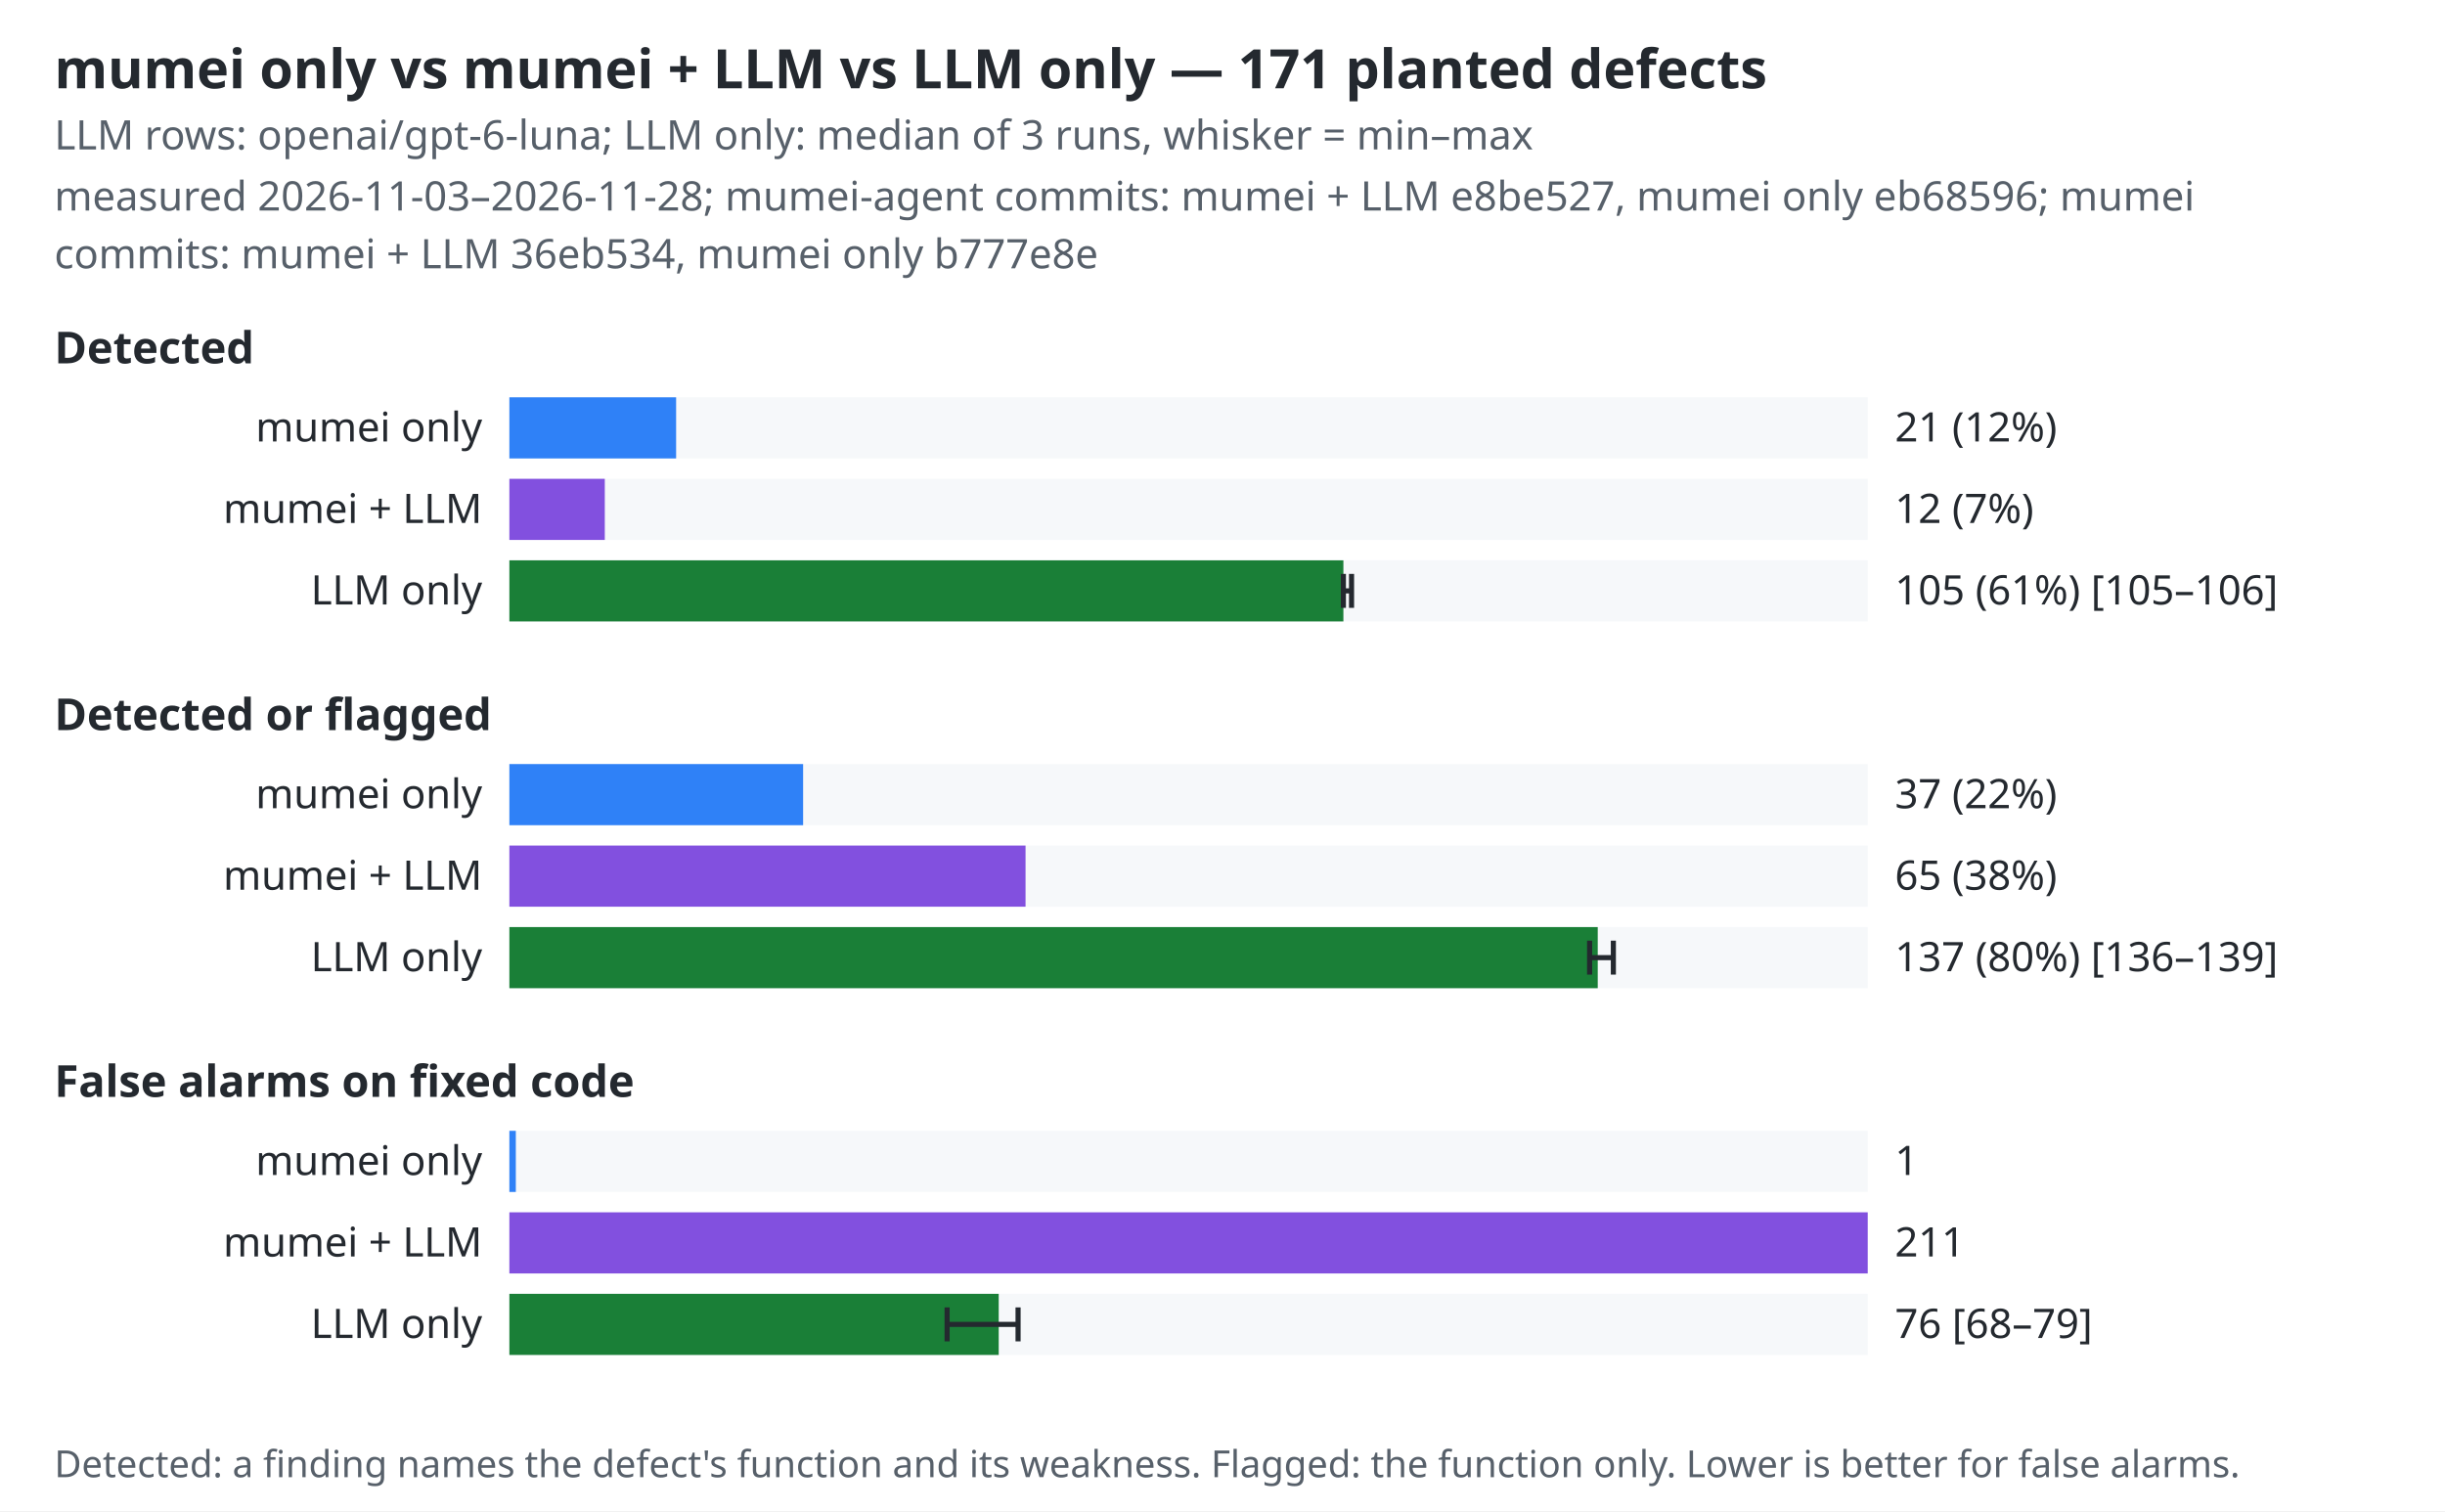
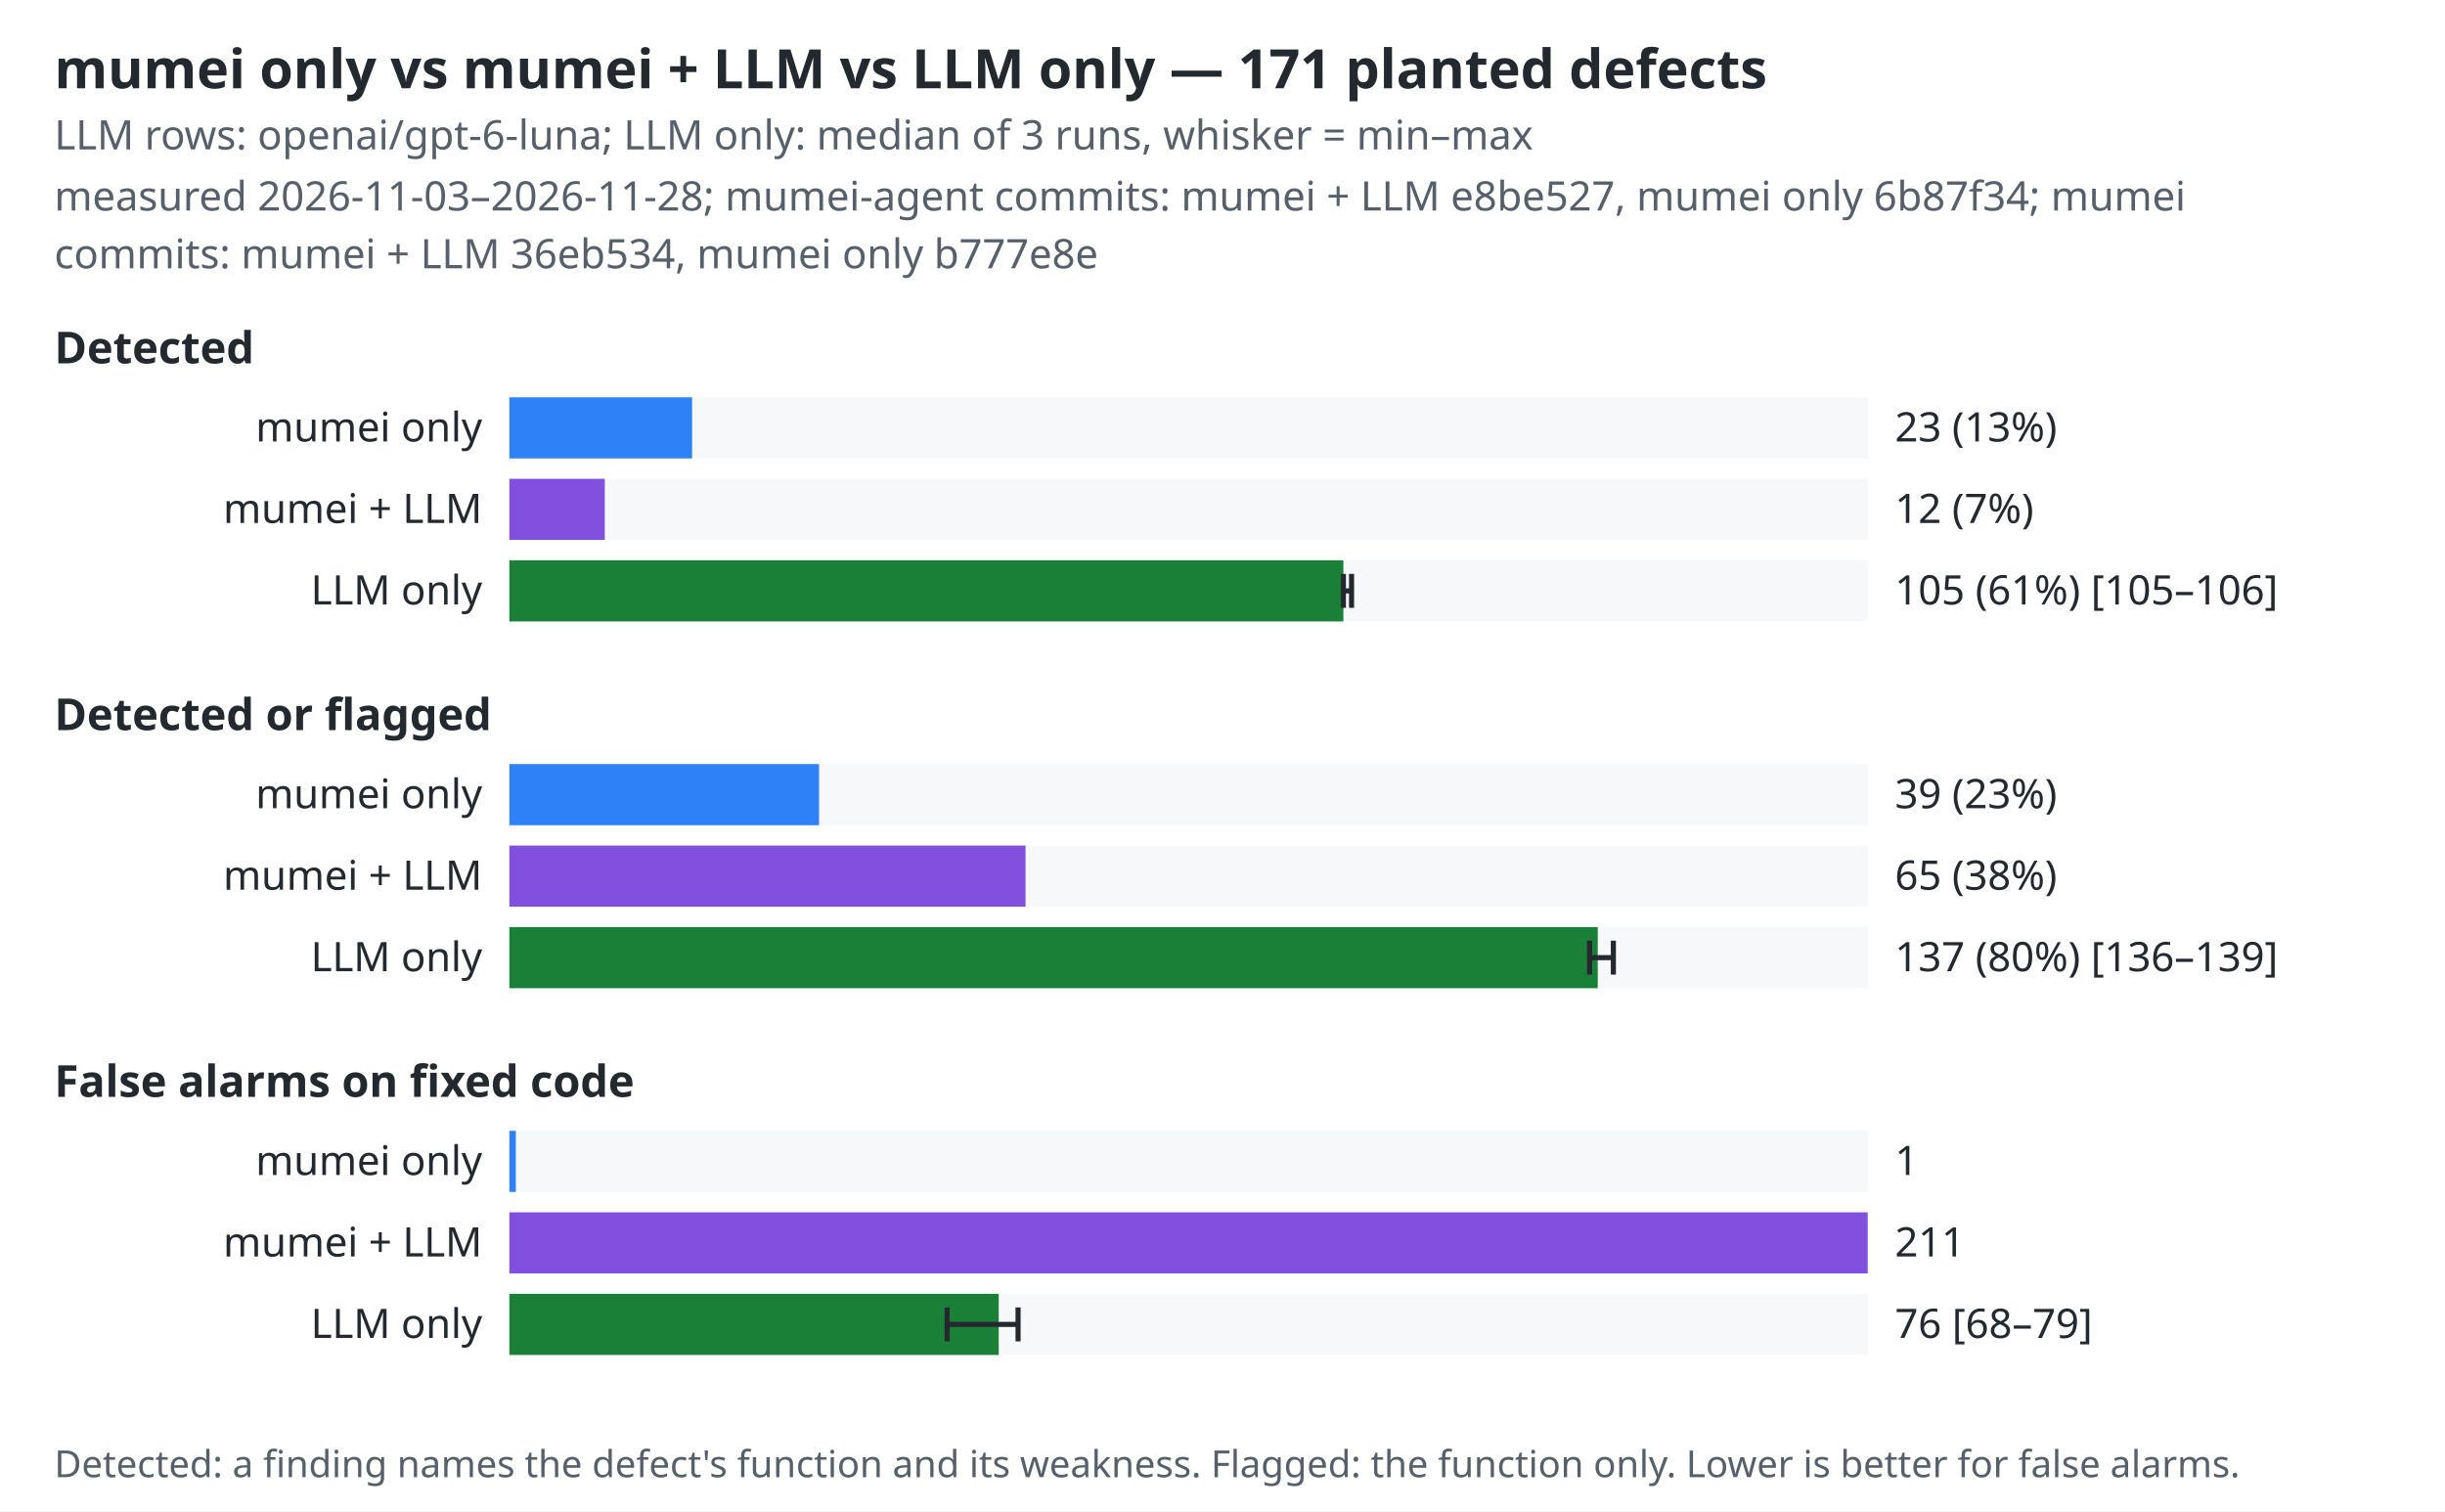
<svg xmlns="http://www.w3.org/2000/svg" viewBox="0 0 720 445" font-family="sans-serif">
  <rect width="720" height="445" fill="white" />
  <text x="16" y="26" font-size="16" font-weight="bold" fill="#24292f">mumei only vs mumei + LLM vs LLM only — 171 planted defects</text>
  <text x="16" y="44" font-size="12" fill="#57606a">LLM rows: openai/gpt-6-luna; LLM only: median of 3 runs, whisker = min–max</text>
-   <text x="16" y="62" font-size="12" fill="#57606a">measured 2026-11-03–2026-11-28; mumei-agent commits: mumei + LLM e8be527, mumei only eb68596; mumei</text>
+   <text x="16" y="62" font-size="12" fill="#57606a">measured 2026-11-03–2026-11-28; mumei-agent commits: mumei + LLM e8be527, mumei only 6b87f34; mumei</text>
  <text x="16" y="79" font-size="12" fill="#57606a">commits: mumei + LLM 36eb534, mumei only b777e8e</text>
  <text x="16" y="107" font-size="13" font-weight="bold" fill="#24292f">Detected</text>
  <text x="142" y="130" font-size="12" fill="#24292f" text-anchor="end">mumei only</text>
  <rect x="150" y="117" width="400" height="18" fill="#f6f8fa" />
-   <rect x="150" y="117" width="49.1" height="18" fill="#2f81f7" />
-   <text x="558" y="130" font-size="12" fill="#24292f">21 (12%)</text>
+   <rect x="150" y="117" width="53.8" height="18" fill="#2f81f7" />
+   <text x="558" y="130" font-size="12" fill="#24292f">23 (13%)</text>
  <text x="142" y="154" font-size="12" fill="#24292f" text-anchor="end">mumei + LLM</text>
  <rect x="150" y="141" width="400" height="18" fill="#f6f8fa" />
  <rect x="150" y="141" width="28.1" height="18" fill="#8250df" />
  <text x="558" y="154" font-size="12" fill="#24292f">12 (7%)</text>
  <text x="142" y="178" font-size="12" fill="#24292f" text-anchor="end">LLM only</text>
  <rect x="150" y="165" width="400" height="18" fill="#f6f8fa" />
  <rect x="150" y="165" width="245.6" height="18" fill="#1a7f37" />
  <line x1="395.6" y1="174.0" x2="398.0" y2="174.0" stroke="#24292f" stroke-width="1.5" />
  <line x1="395.6" y1="169" x2="395.6" y2="179" stroke="#24292f" stroke-width="1.5" />
  <line x1="398.0" y1="169" x2="398.0" y2="179" stroke="#24292f" stroke-width="1.5" />
  <text x="558" y="178" font-size="12" fill="#24292f">105 (61%) [105–106]</text>
  <text x="16" y="215" font-size="13" font-weight="bold" fill="#24292f">Detected or flagged</text>
  <text x="142" y="238" font-size="12" fill="#24292f" text-anchor="end">mumei only</text>
  <rect x="150" y="225" width="400" height="18" fill="#f6f8fa" />
-   <rect x="150" y="225" width="86.5" height="18" fill="#2f81f7" />
-   <text x="558" y="238" font-size="12" fill="#24292f">37 (22%)</text>
+   <rect x="150" y="225" width="91.2" height="18" fill="#2f81f7" />
+   <text x="558" y="238" font-size="12" fill="#24292f">39 (23%)</text>
  <text x="142" y="262" font-size="12" fill="#24292f" text-anchor="end">mumei + LLM</text>
  <rect x="150" y="249" width="400" height="18" fill="#f6f8fa" />
  <rect x="150" y="249" width="152.0" height="18" fill="#8250df" />
  <text x="558" y="262" font-size="12" fill="#24292f">65 (38%)</text>
  <text x="142" y="286" font-size="12" fill="#24292f" text-anchor="end">LLM only</text>
  <rect x="150" y="273" width="400" height="18" fill="#f6f8fa" />
  <rect x="150" y="273" width="320.5" height="18" fill="#1a7f37" />
  <line x1="468.1" y1="282.0" x2="475.1" y2="282.0" stroke="#24292f" stroke-width="1.5" />
  <line x1="468.1" y1="277" x2="468.1" y2="287" stroke="#24292f" stroke-width="1.5" />
  <line x1="475.1" y1="277" x2="475.1" y2="287" stroke="#24292f" stroke-width="1.5" />
  <text x="558" y="286" font-size="12" fill="#24292f">137 (80%) [136–139]</text>
  <text x="16" y="323" font-size="13" font-weight="bold" fill="#24292f">False alarms on fixed code</text>
  <text x="142" y="346" font-size="12" fill="#24292f" text-anchor="end">mumei only</text>
  <rect x="150" y="333" width="400" height="18" fill="#f6f8fa" />
  <rect x="150" y="333" width="1.9" height="18" fill="#2f81f7" />
  <text x="558" y="346" font-size="12" fill="#24292f">1</text>
  <text x="142" y="370" font-size="12" fill="#24292f" text-anchor="end">mumei + LLM</text>
  <rect x="150" y="357" width="400" height="18" fill="#f6f8fa" />
  <rect x="150" y="357" width="400.0" height="18" fill="#8250df" />
  <text x="558" y="370" font-size="12" fill="#24292f">211</text>
  <text x="142" y="394" font-size="12" fill="#24292f" text-anchor="end">LLM only</text>
  <rect x="150" y="381" width="400" height="18" fill="#f6f8fa" />
  <rect x="150" y="381" width="144.1" height="18" fill="#1a7f37" />
  <line x1="278.9" y1="390.0" x2="299.8" y2="390.0" stroke="#24292f" stroke-width="1.5" />
  <line x1="278.9" y1="385" x2="278.9" y2="395" stroke="#24292f" stroke-width="1.5" />
  <line x1="299.8" y1="385" x2="299.8" y2="395" stroke="#24292f" stroke-width="1.5" />
  <text x="558" y="394" font-size="12" fill="#24292f">76 [68–79]</text>
  <text x="16" y="435" font-size="11" fill="#57606a">Detected: a finding names the defect's function and its weakness. Flagged: the function only. Lower is better for false alarms.</text>
</svg>
